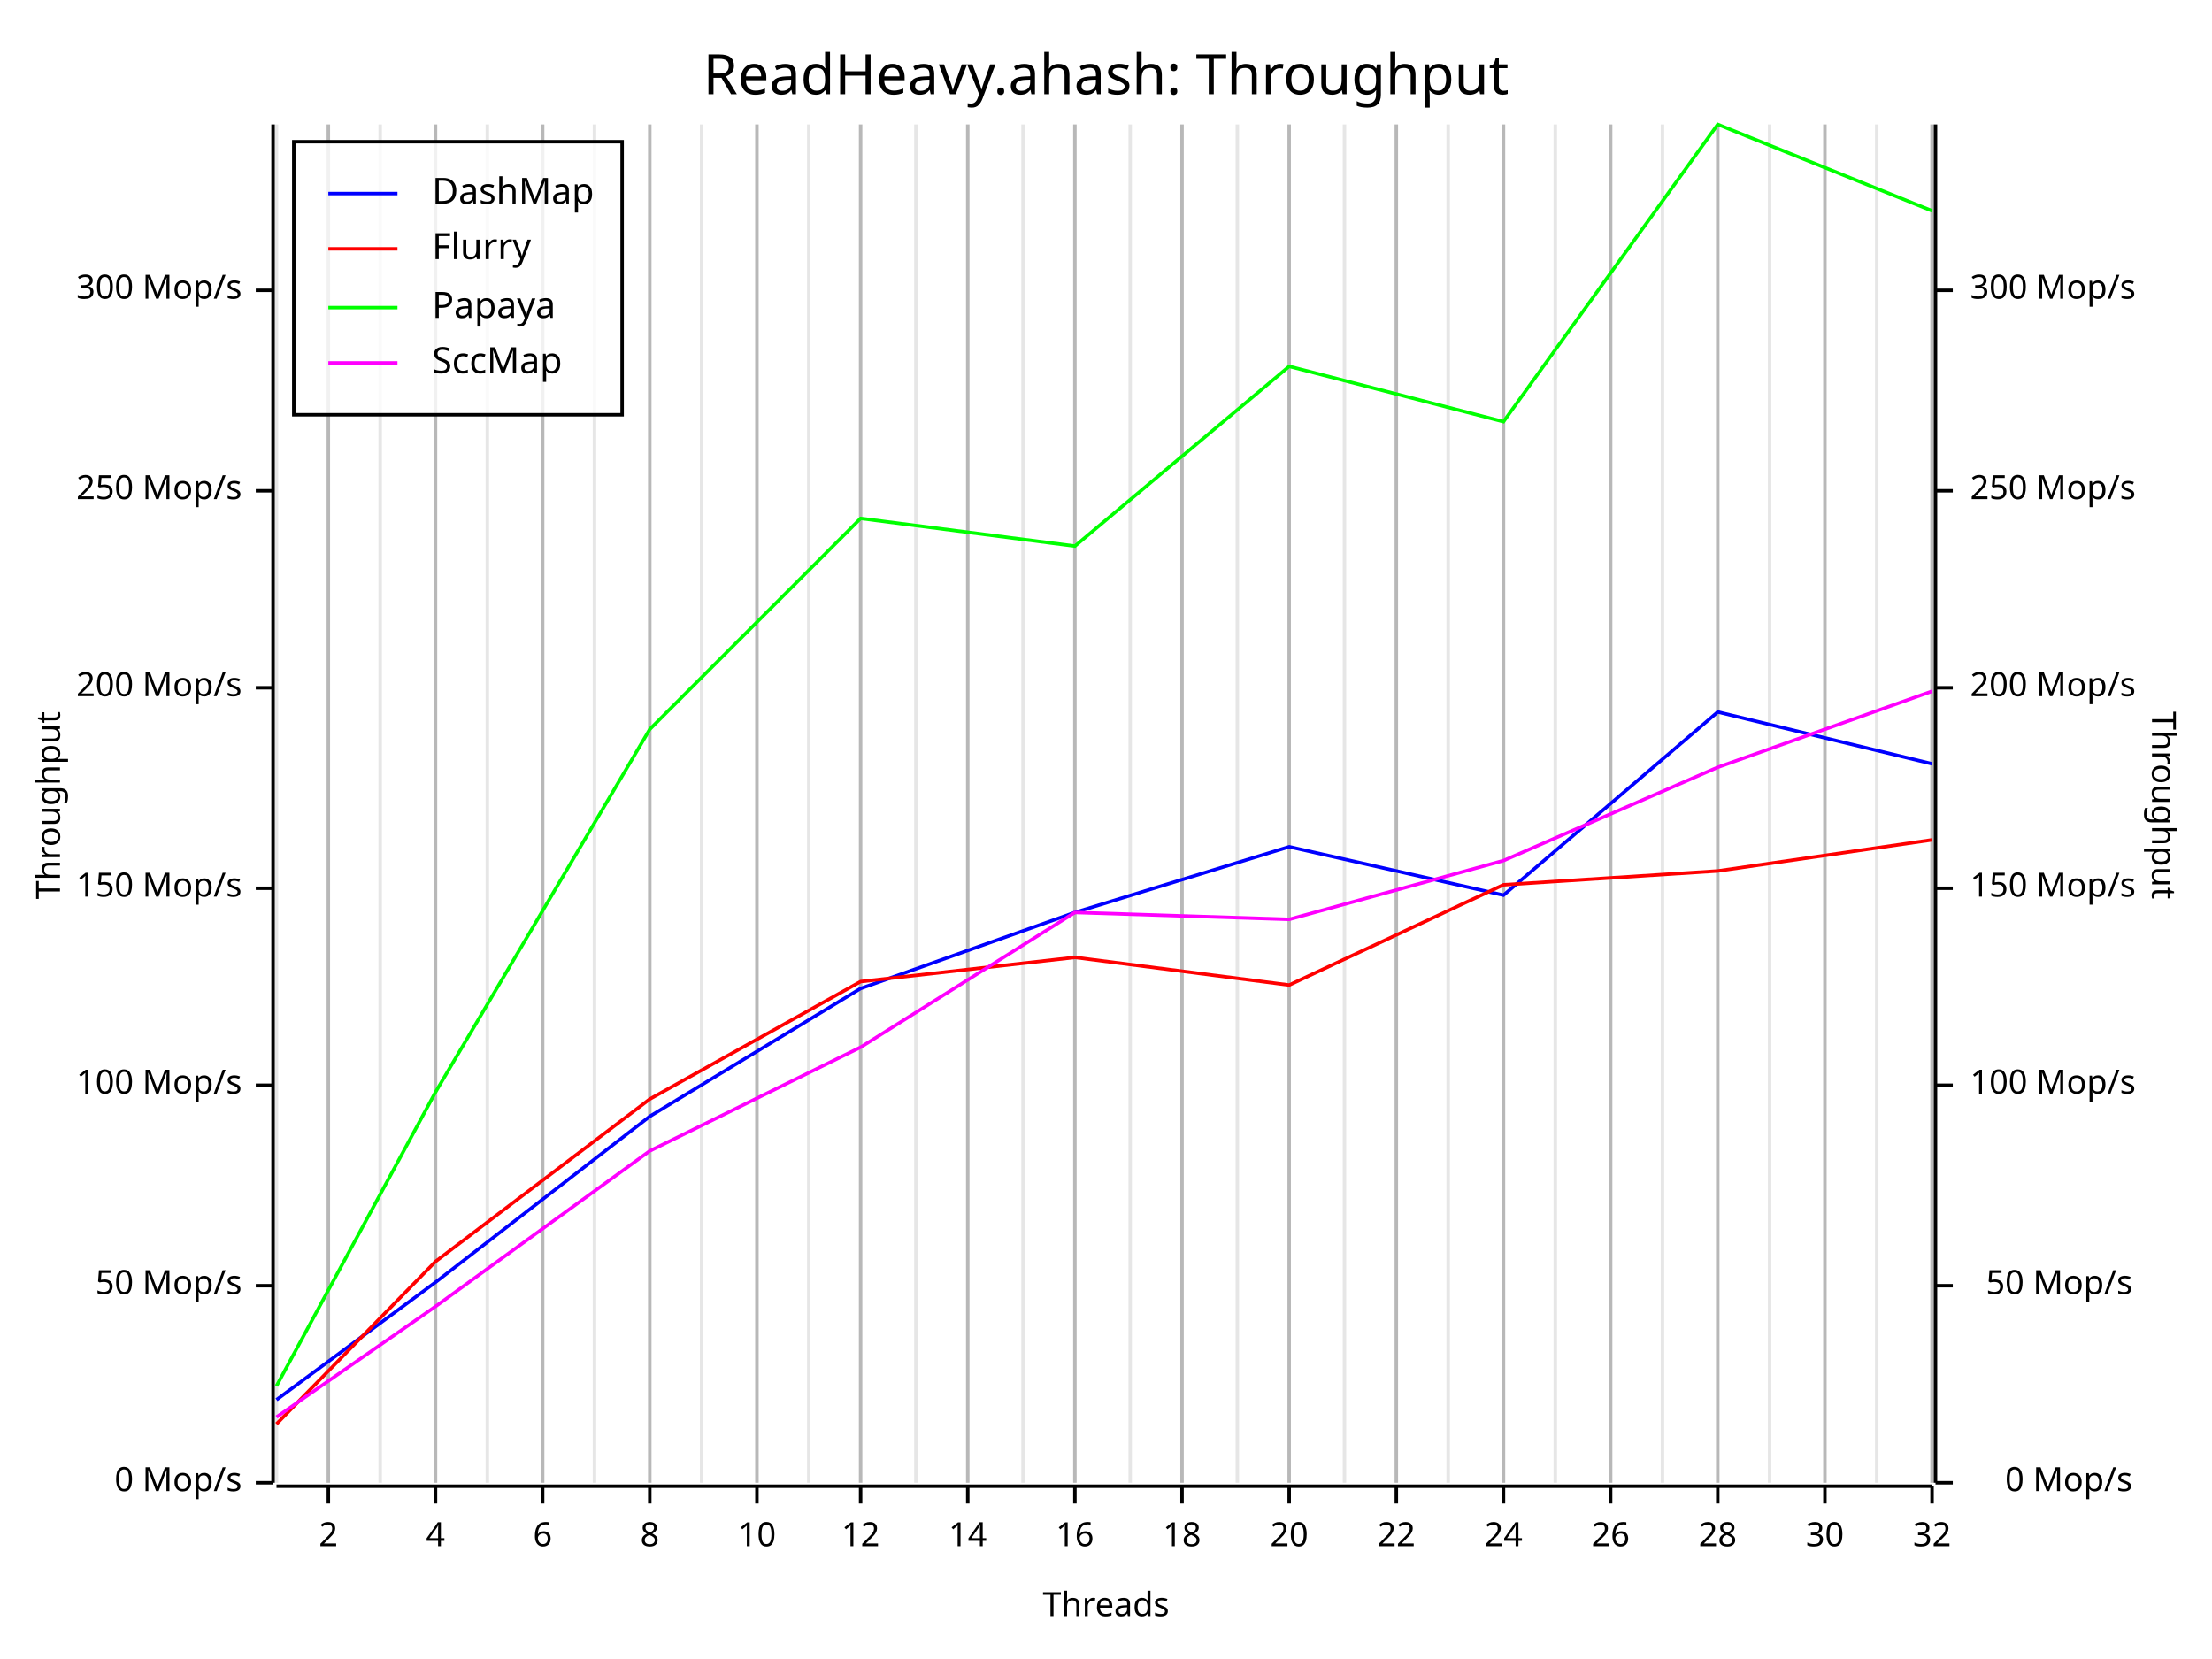
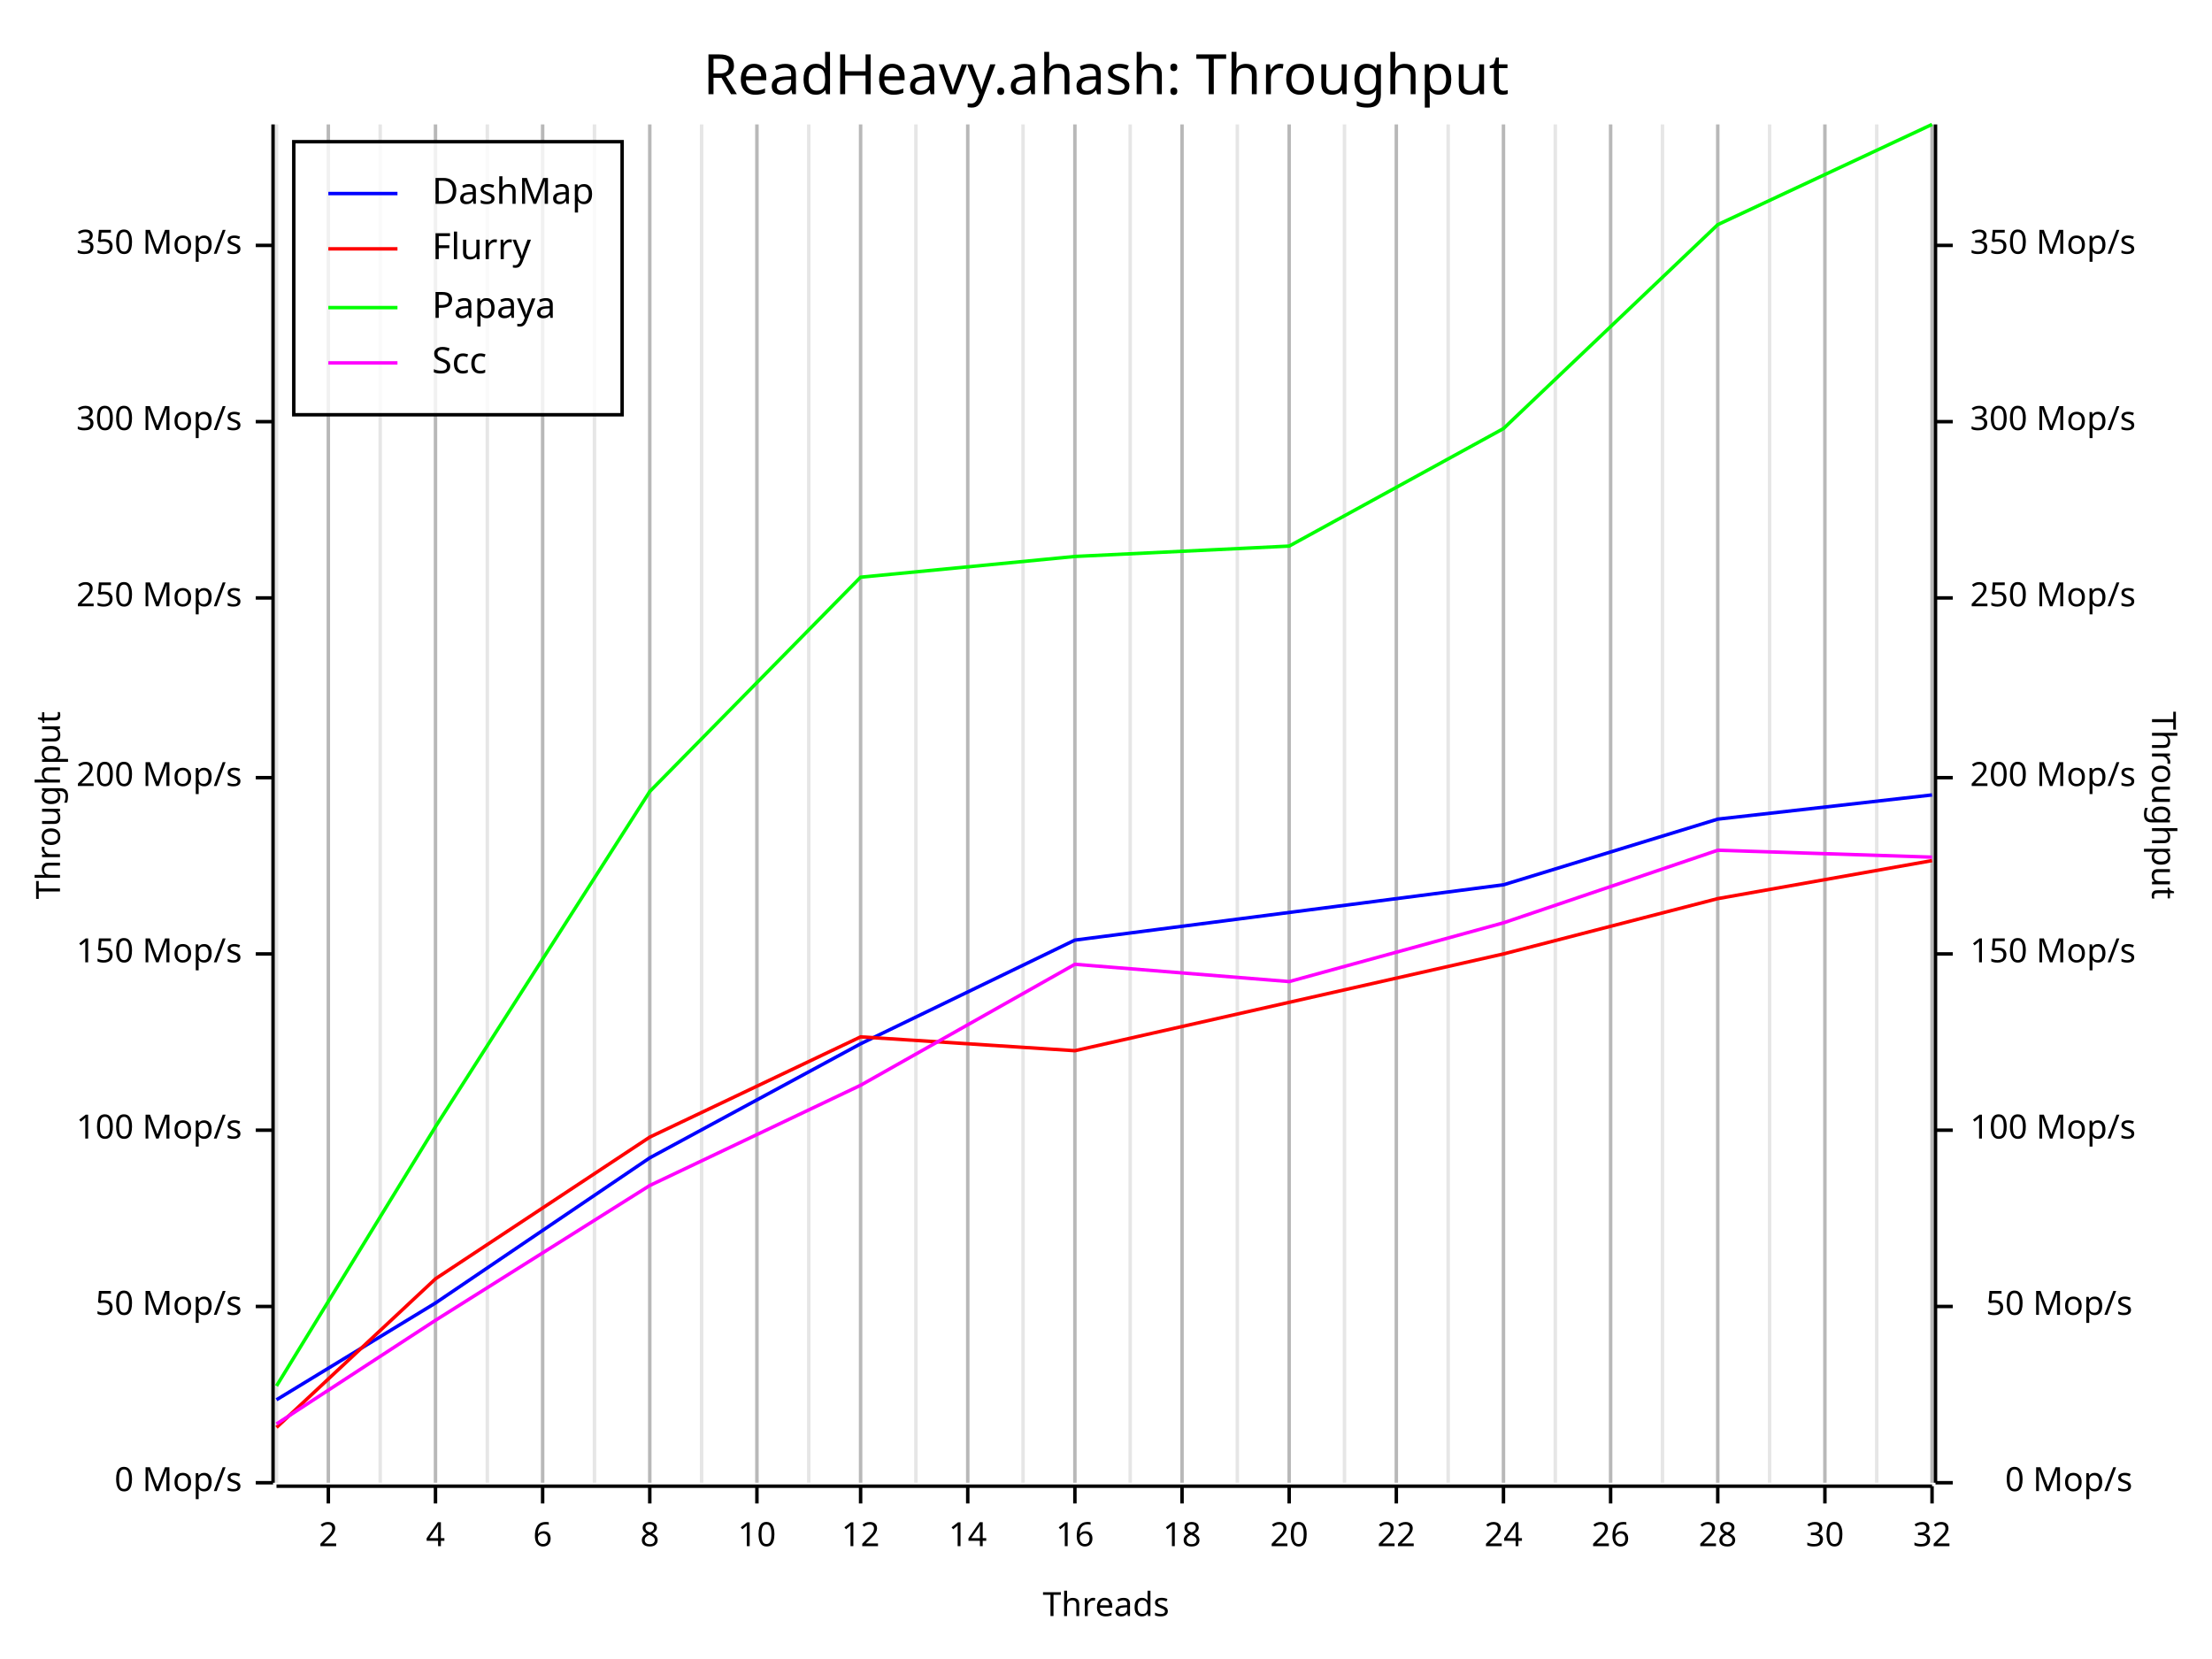
<svg xmlns="http://www.w3.org/2000/svg" width="640" height="480" viewBox="0 0 640 480">
  <rect x="0" y="0" width="640" height="480" opacity="1" fill="#FFFFFF" stroke="none" />
  <text x="320" y="15" dy="0.76em" text-anchor="middle" font-family="Fira Code" font-size="16.129" opacity="1" fill="#000000">
ReadHeavy.ahash: Throughput
</text>
  <line opacity="0.1" stroke="#000000" stroke-width="1" x1="80" y1="429" x2="80" y2="36" />
  <line opacity="0.1" stroke="#000000" stroke-width="1" x1="95" y1="429" x2="95" y2="36" />
  <line opacity="0.1" stroke="#000000" stroke-width="1" x1="110" y1="429" x2="110" y2="36" />
  <line opacity="0.1" stroke="#000000" stroke-width="1" x1="126" y1="429" x2="126" y2="36" />
  <line opacity="0.1" stroke="#000000" stroke-width="1" x1="141" y1="429" x2="141" y2="36" />
  <line opacity="0.1" stroke="#000000" stroke-width="1" x1="157" y1="429" x2="157" y2="36" />
  <line opacity="0.1" stroke="#000000" stroke-width="1" x1="172" y1="429" x2="172" y2="36" />
  <line opacity="0.1" stroke="#000000" stroke-width="1" x1="188" y1="429" x2="188" y2="36" />
  <line opacity="0.1" stroke="#000000" stroke-width="1" x1="203" y1="429" x2="203" y2="36" />
  <line opacity="0.1" stroke="#000000" stroke-width="1" x1="219" y1="429" x2="219" y2="36" />
  <line opacity="0.1" stroke="#000000" stroke-width="1" x1="234" y1="429" x2="234" y2="36" />
  <line opacity="0.1" stroke="#000000" stroke-width="1" x1="249" y1="429" x2="249" y2="36" />
  <line opacity="0.1" stroke="#000000" stroke-width="1" x1="265" y1="429" x2="265" y2="36" />
  <line opacity="0.1" stroke="#000000" stroke-width="1" x1="280" y1="429" x2="280" y2="36" />
  <line opacity="0.1" stroke="#000000" stroke-width="1" x1="296" y1="429" x2="296" y2="36" />
  <line opacity="0.1" stroke="#000000" stroke-width="1" x1="311" y1="429" x2="311" y2="36" />
  <line opacity="0.1" stroke="#000000" stroke-width="1" x1="327" y1="429" x2="327" y2="36" />
  <line opacity="0.1" stroke="#000000" stroke-width="1" x1="342" y1="429" x2="342" y2="36" />
  <line opacity="0.1" stroke="#000000" stroke-width="1" x1="358" y1="429" x2="358" y2="36" />
  <line opacity="0.1" stroke="#000000" stroke-width="1" x1="373" y1="429" x2="373" y2="36" />
  <line opacity="0.1" stroke="#000000" stroke-width="1" x1="389" y1="429" x2="389" y2="36" />
  <line opacity="0.1" stroke="#000000" stroke-width="1" x1="404" y1="429" x2="404" y2="36" />
  <line opacity="0.1" stroke="#000000" stroke-width="1" x1="419" y1="429" x2="419" y2="36" />
  <line opacity="0.1" stroke="#000000" stroke-width="1" x1="435" y1="429" x2="435" y2="36" />
  <line opacity="0.1" stroke="#000000" stroke-width="1" x1="450" y1="429" x2="450" y2="36" />
  <line opacity="0.1" stroke="#000000" stroke-width="1" x1="466" y1="429" x2="466" y2="36" />
  <line opacity="0.1" stroke="#000000" stroke-width="1" x1="481" y1="429" x2="481" y2="36" />
  <line opacity="0.1" stroke="#000000" stroke-width="1" x1="497" y1="429" x2="497" y2="36" />
  <line opacity="0.1" stroke="#000000" stroke-width="1" x1="512" y1="429" x2="512" y2="36" />
  <line opacity="0.1" stroke="#000000" stroke-width="1" x1="528" y1="429" x2="528" y2="36" />
  <line opacity="0.1" stroke="#000000" stroke-width="1" x1="543" y1="429" x2="543" y2="36" />
  <line opacity="0.1" stroke="#000000" stroke-width="1" x1="559" y1="429" x2="559" y2="36" />
  <text x="10" y="233" dy="0.76em" text-anchor="middle" font-family="sans-serif" font-size="9.677" opacity="1" fill="#000000" transform="rotate(270, 10, 233)">
Throughput
</text>
  <text x="320" y="470" dy="-0.5ex" text-anchor="middle" font-family="sans-serif" font-size="9.677" opacity="1" fill="#000000">
Threads
</text>
  <text x="630" y="233" dy="0.76em" text-anchor="middle" font-family="sans-serif" font-size="9.677" opacity="1" fill="#000000" transform="rotate(90, 630, 233)">
Throughput
</text>
  <line opacity="0.2" stroke="#000000" stroke-width="1" x1="95" y1="429" x2="95" y2="36" />
  <line opacity="0.2" stroke="#000000" stroke-width="1" x1="126" y1="429" x2="126" y2="36" />
  <line opacity="0.2" stroke="#000000" stroke-width="1" x1="157" y1="429" x2="157" y2="36" />
  <line opacity="0.2" stroke="#000000" stroke-width="1" x1="188" y1="429" x2="188" y2="36" />
  <line opacity="0.2" stroke="#000000" stroke-width="1" x1="219" y1="429" x2="219" y2="36" />
  <line opacity="0.2" stroke="#000000" stroke-width="1" x1="249" y1="429" x2="249" y2="36" />
  <line opacity="0.2" stroke="#000000" stroke-width="1" x1="280" y1="429" x2="280" y2="36" />
  <line opacity="0.2" stroke="#000000" stroke-width="1" x1="311" y1="429" x2="311" y2="36" />
  <line opacity="0.2" stroke="#000000" stroke-width="1" x1="342" y1="429" x2="342" y2="36" />
  <line opacity="0.2" stroke="#000000" stroke-width="1" x1="373" y1="429" x2="373" y2="36" />
  <line opacity="0.2" stroke="#000000" stroke-width="1" x1="404" y1="429" x2="404" y2="36" />
  <line opacity="0.2" stroke="#000000" stroke-width="1" x1="435" y1="429" x2="435" y2="36" />
  <line opacity="0.2" stroke="#000000" stroke-width="1" x1="466" y1="429" x2="466" y2="36" />
  <line opacity="0.2" stroke="#000000" stroke-width="1" x1="497" y1="429" x2="497" y2="36" />
  <line opacity="0.2" stroke="#000000" stroke-width="1" x1="528" y1="429" x2="528" y2="36" />
  <line opacity="0.2" stroke="#000000" stroke-width="1" x1="559" y1="429" x2="559" y2="36" />
  <polyline fill="none" opacity="1" stroke="#000000" stroke-width="1" points="79,36 79,429 " />
  <text x="70" y="429" dy="0.5ex" text-anchor="end" font-family="sans-serif" font-size="9.677" opacity="1" fill="#000000">
0 Mop/s
</text>
  <polyline fill="none" opacity="1" stroke="#000000" stroke-width="1" points="74,429 79,429 " />
-   <text x="70" y="372" dy="0.5ex" text-anchor="end" font-family="sans-serif" font-size="9.677" opacity="1" fill="#000000">
+   <text x="70" y="378" dy="0.5ex" text-anchor="end" font-family="sans-serif" font-size="9.677" opacity="1" fill="#000000">
50 Mop/s
</text>
-   <polyline fill="none" opacity="1" stroke="#000000" stroke-width="1" points="74,372 79,372 " />
-   <text x="70" y="314" dy="0.5ex" text-anchor="end" font-family="sans-serif" font-size="9.677" opacity="1" fill="#000000">
+   <polyline fill="none" opacity="1" stroke="#000000" stroke-width="1" points="74,378 79,378 " />
+   <text x="70" y="327" dy="0.5ex" text-anchor="end" font-family="sans-serif" font-size="9.677" opacity="1" fill="#000000">
100 Mop/s
</text>
-   <polyline fill="none" opacity="1" stroke="#000000" stroke-width="1" points="74,314 79,314 " />
-   <text x="70" y="257" dy="0.5ex" text-anchor="end" font-family="sans-serif" font-size="9.677" opacity="1" fill="#000000">
+   <polyline fill="none" opacity="1" stroke="#000000" stroke-width="1" points="74,327 79,327 " />
+   <text x="70" y="276" dy="0.5ex" text-anchor="end" font-family="sans-serif" font-size="9.677" opacity="1" fill="#000000">
150 Mop/s
</text>
-   <polyline fill="none" opacity="1" stroke="#000000" stroke-width="1" points="74,257 79,257 " />
-   <text x="70" y="199" dy="0.5ex" text-anchor="end" font-family="sans-serif" font-size="9.677" opacity="1" fill="#000000">
+   <polyline fill="none" opacity="1" stroke="#000000" stroke-width="1" points="74,276 79,276 " />
+   <text x="70" y="225" dy="0.5ex" text-anchor="end" font-family="sans-serif" font-size="9.677" opacity="1" fill="#000000">
200 Mop/s
</text>
-   <polyline fill="none" opacity="1" stroke="#000000" stroke-width="1" points="74,199 79,199 " />
-   <text x="70" y="142" dy="0.5ex" text-anchor="end" font-family="sans-serif" font-size="9.677" opacity="1" fill="#000000">
+   <polyline fill="none" opacity="1" stroke="#000000" stroke-width="1" points="74,225 79,225 " />
+   <text x="70" y="173" dy="0.5ex" text-anchor="end" font-family="sans-serif" font-size="9.677" opacity="1" fill="#000000">
250 Mop/s
</text>
-   <polyline fill="none" opacity="1" stroke="#000000" stroke-width="1" points="74,142 79,142 " />
-   <text x="70" y="84" dy="0.5ex" text-anchor="end" font-family="sans-serif" font-size="9.677" opacity="1" fill="#000000">
+   <polyline fill="none" opacity="1" stroke="#000000" stroke-width="1" points="74,173 79,173 " />
+   <text x="70" y="122" dy="0.5ex" text-anchor="end" font-family="sans-serif" font-size="9.677" opacity="1" fill="#000000">
300 Mop/s
</text>
-   <polyline fill="none" opacity="1" stroke="#000000" stroke-width="1" points="74,84 79,84 " />
+   <polyline fill="none" opacity="1" stroke="#000000" stroke-width="1" points="74,122 79,122 " />
+   <text x="70" y="71" dy="0.5ex" text-anchor="end" font-family="sans-serif" font-size="9.677" opacity="1" fill="#000000">
+ 350 Mop/s
+ </text>
+   <polyline fill="none" opacity="1" stroke="#000000" stroke-width="1" points="74,71 79,71 " />
  <polyline fill="none" opacity="1" stroke="#000000" stroke-width="1" points="80,430 559,430 " />
  <text x="95" y="440" dy="0.76em" text-anchor="middle" font-family="sans-serif" font-size="9.677" opacity="1" fill="#000000">
2
</text>
  <polyline fill="none" opacity="1" stroke="#000000" stroke-width="1" points="95,430 95,435 " />
  <text x="126" y="440" dy="0.76em" text-anchor="middle" font-family="sans-serif" font-size="9.677" opacity="1" fill="#000000">
4
</text>
  <polyline fill="none" opacity="1" stroke="#000000" stroke-width="1" points="126,430 126,435 " />
  <text x="157" y="440" dy="0.76em" text-anchor="middle" font-family="sans-serif" font-size="9.677" opacity="1" fill="#000000">
6
</text>
  <polyline fill="none" opacity="1" stroke="#000000" stroke-width="1" points="157,430 157,435 " />
  <text x="188" y="440" dy="0.76em" text-anchor="middle" font-family="sans-serif" font-size="9.677" opacity="1" fill="#000000">
8
</text>
  <polyline fill="none" opacity="1" stroke="#000000" stroke-width="1" points="188,430 188,435 " />
  <text x="219" y="440" dy="0.76em" text-anchor="middle" font-family="sans-serif" font-size="9.677" opacity="1" fill="#000000">
10
</text>
  <polyline fill="none" opacity="1" stroke="#000000" stroke-width="1" points="219,430 219,435 " />
  <text x="249" y="440" dy="0.76em" text-anchor="middle" font-family="sans-serif" font-size="9.677" opacity="1" fill="#000000">
12
</text>
  <polyline fill="none" opacity="1" stroke="#000000" stroke-width="1" points="249,430 249,435 " />
  <text x="280" y="440" dy="0.76em" text-anchor="middle" font-family="sans-serif" font-size="9.677" opacity="1" fill="#000000">
14
</text>
  <polyline fill="none" opacity="1" stroke="#000000" stroke-width="1" points="280,430 280,435 " />
  <text x="311" y="440" dy="0.76em" text-anchor="middle" font-family="sans-serif" font-size="9.677" opacity="1" fill="#000000">
16
</text>
  <polyline fill="none" opacity="1" stroke="#000000" stroke-width="1" points="311,430 311,435 " />
  <text x="342" y="440" dy="0.76em" text-anchor="middle" font-family="sans-serif" font-size="9.677" opacity="1" fill="#000000">
18
</text>
  <polyline fill="none" opacity="1" stroke="#000000" stroke-width="1" points="342,430 342,435 " />
  <text x="373" y="440" dy="0.76em" text-anchor="middle" font-family="sans-serif" font-size="9.677" opacity="1" fill="#000000">
20
</text>
  <polyline fill="none" opacity="1" stroke="#000000" stroke-width="1" points="373,430 373,435 " />
  <text x="404" y="440" dy="0.76em" text-anchor="middle" font-family="sans-serif" font-size="9.677" opacity="1" fill="#000000">
22
</text>
  <polyline fill="none" opacity="1" stroke="#000000" stroke-width="1" points="404,430 404,435 " />
  <text x="435" y="440" dy="0.76em" text-anchor="middle" font-family="sans-serif" font-size="9.677" opacity="1" fill="#000000">
24
</text>
  <polyline fill="none" opacity="1" stroke="#000000" stroke-width="1" points="435,430 435,435 " />
  <text x="466" y="440" dy="0.76em" text-anchor="middle" font-family="sans-serif" font-size="9.677" opacity="1" fill="#000000">
26
</text>
  <polyline fill="none" opacity="1" stroke="#000000" stroke-width="1" points="466,430 466,435 " />
  <text x="497" y="440" dy="0.76em" text-anchor="middle" font-family="sans-serif" font-size="9.677" opacity="1" fill="#000000">
28
</text>
  <polyline fill="none" opacity="1" stroke="#000000" stroke-width="1" points="497,430 497,435 " />
  <text x="528" y="440" dy="0.76em" text-anchor="middle" font-family="sans-serif" font-size="9.677" opacity="1" fill="#000000">
30
</text>
  <polyline fill="none" opacity="1" stroke="#000000" stroke-width="1" points="528,430 528,435 " />
  <text x="559" y="440" dy="0.76em" text-anchor="middle" font-family="sans-serif" font-size="9.677" opacity="1" fill="#000000">
32
</text>
  <polyline fill="none" opacity="1" stroke="#000000" stroke-width="1" points="559,430 559,435 " />
  <polyline fill="none" opacity="1" stroke="#000000" stroke-width="1" points="560,36 560,429 " />
  <text x="617" y="429" dy="0.5ex" text-anchor="end" font-family="sans-serif" font-size="9.677" opacity="1" fill="#000000">
0 Mop/s
</text>
  <polyline fill="none" opacity="1" stroke="#000000" stroke-width="1" points="560,429 565,429 " />
-   <text x="617" y="372" dy="0.5ex" text-anchor="end" font-family="sans-serif" font-size="9.677" opacity="1" fill="#000000">
+   <text x="617" y="378" dy="0.5ex" text-anchor="end" font-family="sans-serif" font-size="9.677" opacity="1" fill="#000000">
50 Mop/s
</text>
-   <polyline fill="none" opacity="1" stroke="#000000" stroke-width="1" points="560,372 565,372 " />
-   <text x="570" y="314" dy="0.5ex" text-anchor="start" font-family="sans-serif" font-size="9.677" opacity="1" fill="#000000">
+   <polyline fill="none" opacity="1" stroke="#000000" stroke-width="1" points="560,378 565,378 " />
+   <text x="570" y="327" dy="0.5ex" text-anchor="start" font-family="sans-serif" font-size="9.677" opacity="1" fill="#000000">
100 Mop/s
</text>
-   <polyline fill="none" opacity="1" stroke="#000000" stroke-width="1" points="560,314 565,314 " />
-   <text x="570" y="257" dy="0.5ex" text-anchor="start" font-family="sans-serif" font-size="9.677" opacity="1" fill="#000000">
+   <polyline fill="none" opacity="1" stroke="#000000" stroke-width="1" points="560,327 565,327 " />
+   <text x="570" y="276" dy="0.5ex" text-anchor="start" font-family="sans-serif" font-size="9.677" opacity="1" fill="#000000">
150 Mop/s
</text>
-   <polyline fill="none" opacity="1" stroke="#000000" stroke-width="1" points="560,257 565,257 " />
-   <text x="570" y="199" dy="0.5ex" text-anchor="start" font-family="sans-serif" font-size="9.677" opacity="1" fill="#000000">
+   <polyline fill="none" opacity="1" stroke="#000000" stroke-width="1" points="560,276 565,276 " />
+   <text x="570" y="225" dy="0.5ex" text-anchor="start" font-family="sans-serif" font-size="9.677" opacity="1" fill="#000000">
200 Mop/s
</text>
-   <polyline fill="none" opacity="1" stroke="#000000" stroke-width="1" points="560,199 565,199 " />
-   <text x="570" y="142" dy="0.5ex" text-anchor="start" font-family="sans-serif" font-size="9.677" opacity="1" fill="#000000">
+   <polyline fill="none" opacity="1" stroke="#000000" stroke-width="1" points="560,225 565,225 " />
+   <text x="570" y="173" dy="0.5ex" text-anchor="start" font-family="sans-serif" font-size="9.677" opacity="1" fill="#000000">
250 Mop/s
</text>
-   <polyline fill="none" opacity="1" stroke="#000000" stroke-width="1" points="560,142 565,142 " />
-   <text x="570" y="84" dy="0.5ex" text-anchor="start" font-family="sans-serif" font-size="9.677" opacity="1" fill="#000000">
+   <polyline fill="none" opacity="1" stroke="#000000" stroke-width="1" points="560,173 565,173 " />
+   <text x="570" y="122" dy="0.5ex" text-anchor="start" font-family="sans-serif" font-size="9.677" opacity="1" fill="#000000">
300 Mop/s
</text>
-   <polyline fill="none" opacity="1" stroke="#000000" stroke-width="1" points="560,84 565,84 " />
-   <polyline fill="none" opacity="1" stroke="#0000FF" stroke-width="1" points="80,405 126,371 188,323 249,286 311,264 373,245 435,259 497,206 559,221 " />
-   <polyline fill="none" opacity="1" stroke="#FF0000" stroke-width="1" points="80,412 126,365 188,318 249,284 311,277 373,285 435,256 497,252 559,243 " />
-   <polyline fill="none" opacity="1" stroke="#00FF00" stroke-width="1" points="80,401 126,316 188,211 249,150 311,158 373,106 435,122 497,36 559,61 " />
-   <polyline fill="none" opacity="1" stroke="#FF00FF" stroke-width="1" points="80,410 126,378 188,333 249,303 311,264 373,266 435,249 497,222 559,200 " />
+   <polyline fill="none" opacity="1" stroke="#000000" stroke-width="1" points="560,122 565,122 " />
+   <text x="570" y="71" dy="0.5ex" text-anchor="start" font-family="sans-serif" font-size="9.677" opacity="1" fill="#000000">
+ 350 Mop/s
+ </text>
+   <polyline fill="none" opacity="1" stroke="#000000" stroke-width="1" points="560,71 565,71 " />
+   <polyline fill="none" opacity="1" stroke="#0000FF" stroke-width="1" points="80,405 126,377 188,335 249,302 311,272 373,264 435,256 497,237 559,230 " />
+   <polyline fill="none" opacity="1" stroke="#FF0000" stroke-width="1" points="80,413 126,370 188,329 249,300 311,304 373,290 435,276 497,260 559,249 " />
+   <polyline fill="none" opacity="1" stroke="#00FF00" stroke-width="1" points="80,401 126,326 188,229 249,167 311,161 373,158 435,124 497,65 559,36 " />
+   <polyline fill="none" opacity="1" stroke="#FF00FF" stroke-width="1" points="80,412 126,382 188,343 249,314 311,279 373,284 435,267 497,246 559,248 " />
  <rect x="85" y="41" width="95" height="79" opacity="0.8" fill="#FFFFFF" stroke="none" />
  <rect x="85" y="41" width="95" height="79" opacity="1" fill="none" stroke="#000000" />
  <text x="125" y="51" dy="0.76em" text-anchor="start" font-family="Fira Code" font-size="10.484" opacity="1" fill="#000000">
DashMap
</text>
  <text x="125" y="67" dy="0.76em" text-anchor="start" font-family="Fira Code" font-size="10.484" opacity="1" fill="#000000">
Flurry
</text>
  <text x="125" y="84" dy="0.76em" text-anchor="start" font-family="Fira Code" font-size="10.484" opacity="1" fill="#000000">
Papaya
</text>
  <text x="125" y="100" dy="0.76em" text-anchor="start" font-family="Fira Code" font-size="10.484" opacity="1" fill="#000000">
- SccMap
+ Scc
</text>
  <polyline fill="none" opacity="1" stroke="#0000FF" stroke-width="1" points="95,56 115,56 " />
  <polyline fill="none" opacity="1" stroke="#FF0000" stroke-width="1" points="95,72 115,72 " />
  <polyline fill="none" opacity="1" stroke="#00FF00" stroke-width="1" points="95,89 115,89 " />
  <polyline fill="none" opacity="1" stroke="#FF00FF" stroke-width="1" points="95,105 115,105 " />
</svg>
